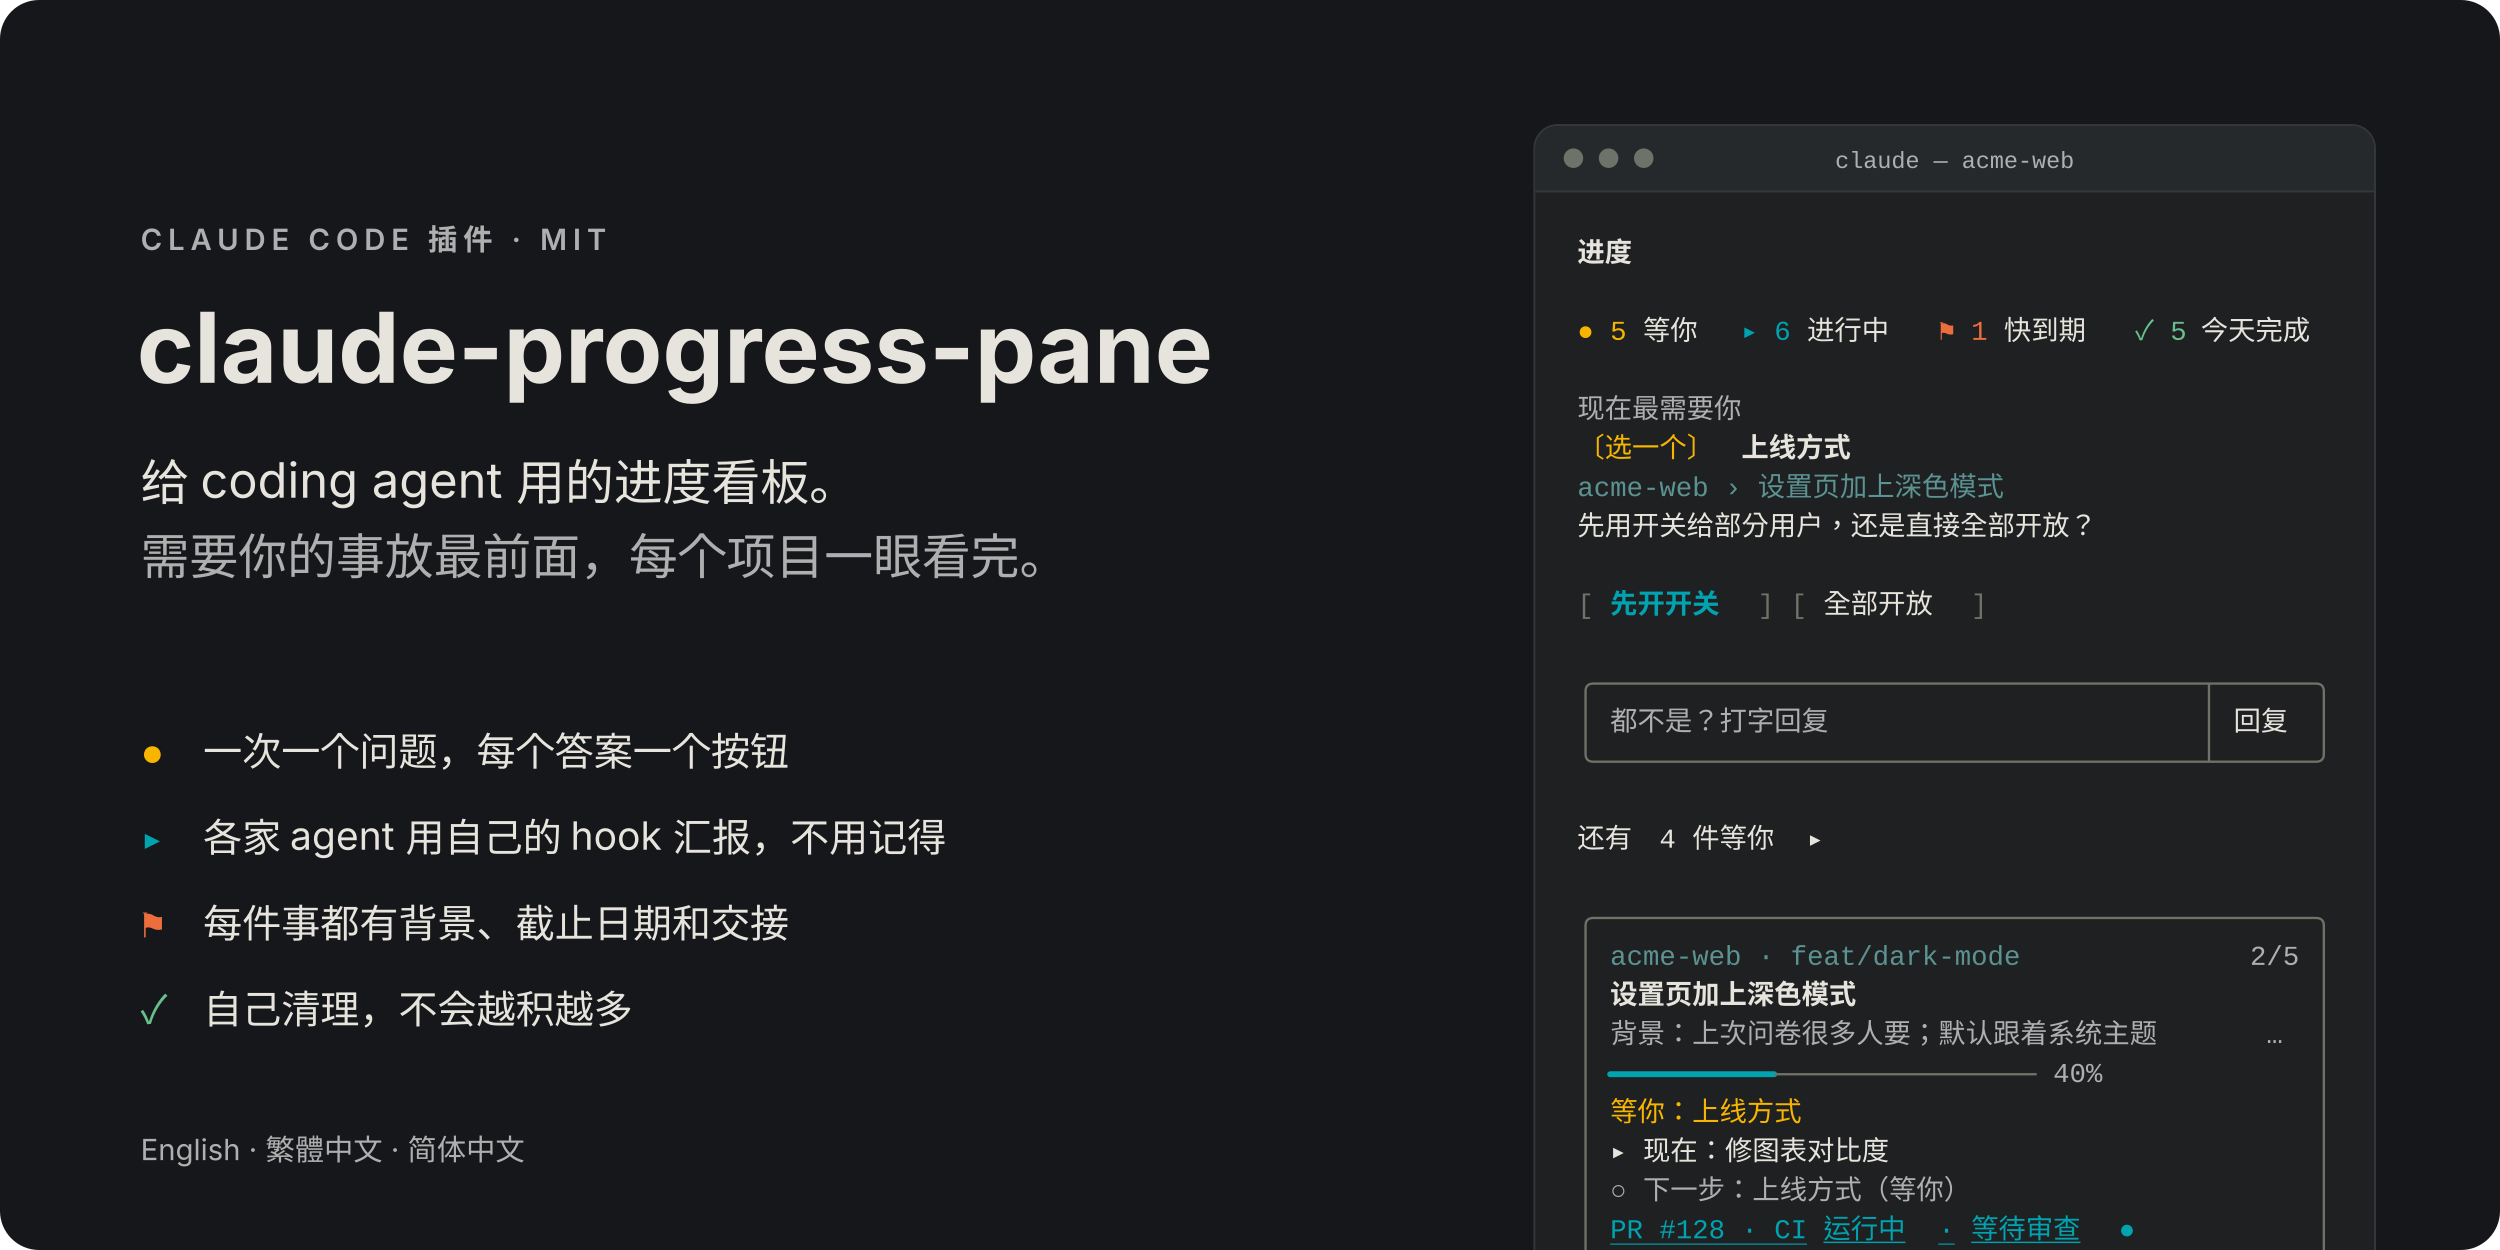
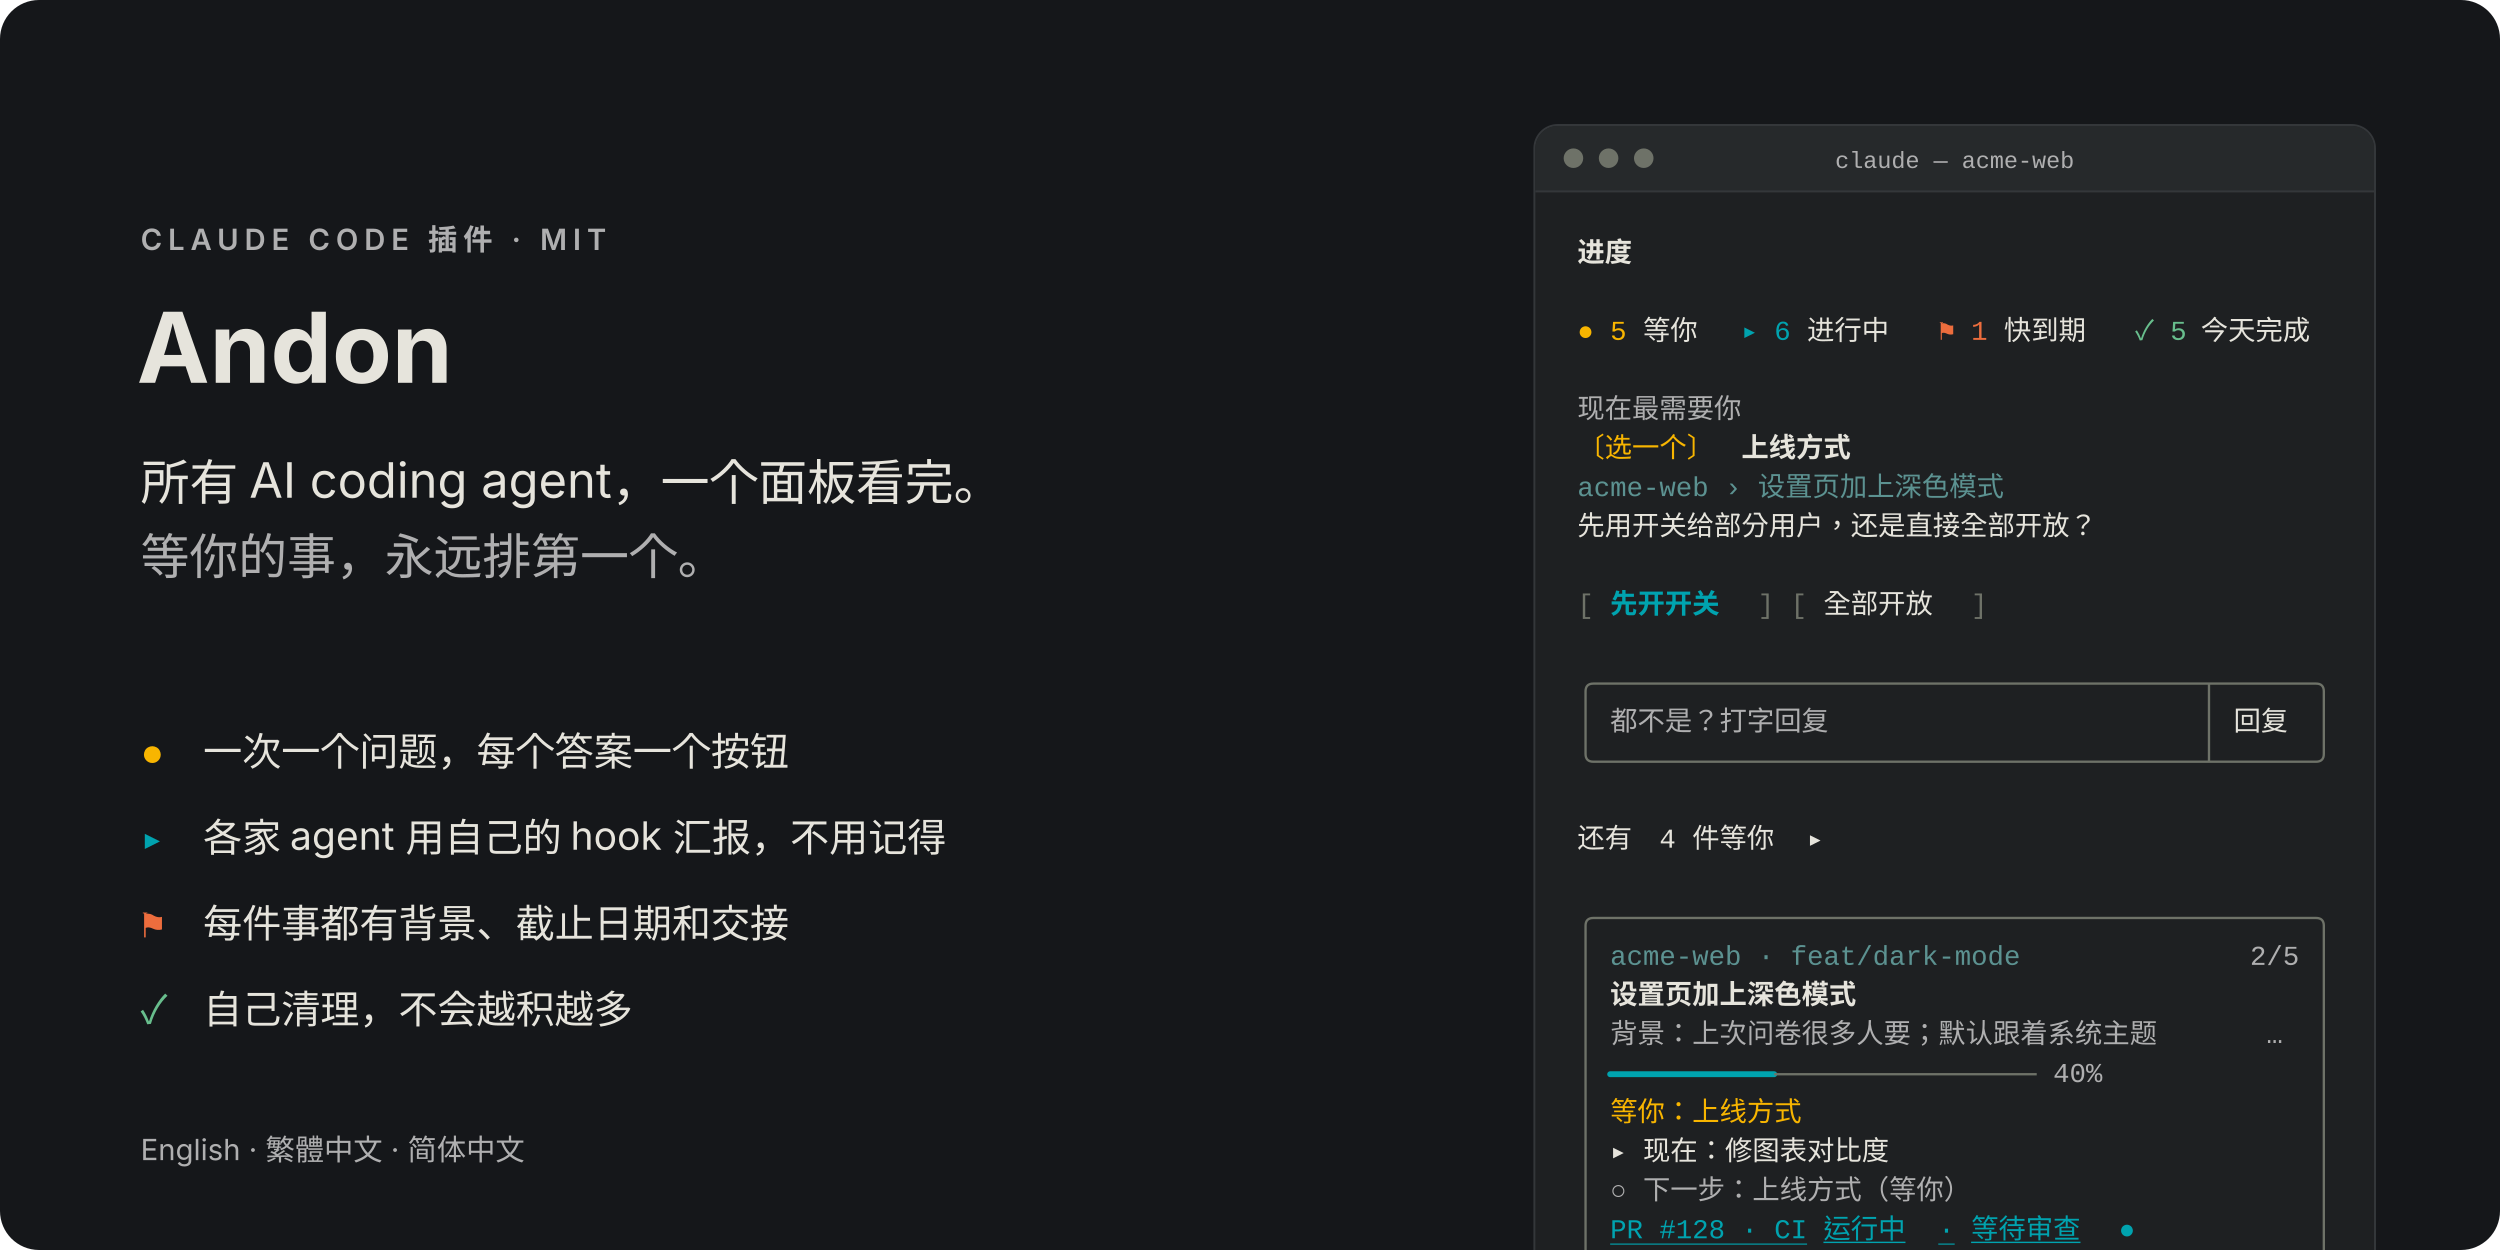
- <svg xmlns="http://www.w3.org/2000/svg" width="1280" height="640" viewBox="0 0 1280 640" role="img" aria-label="claude-progress-pane: 给 coding agent 用的进度看板。 需要你的事放最前面，每个项目一眼看完。">
+ <svg xmlns="http://www.w3.org/2000/svg" width="1280" height="640" viewBox="0 0 1280 640" role="img" aria-label="Andon: 所有 AI coding agent，一个面板看完。 等你的事，永远排第一个。">
  <defs>
    <clipPath id="edge">
      <rect width="1280" height="640" rx="20" />
    </clipPath>
  </defs>
  <g clip-path="url(#edge)">
    <rect width="1280" height="640" fill="#15171a" />
    <text x="72" y="128" font-family="-apple-system, BlinkMacSystemFont, 'Segoe UI', 'Noto Sans TC', 'Noto Sans SC', 'PingFang TC', 'Microsoft JhengHei', 'Microsoft YaHei', sans-serif" font-size="15" font-weight="600" letter-spacing="3" fill="#afafb0">CLAUDE CODE 插件  ·  MIT</text>
-     <text x="70" y="196" font-family="-apple-system, BlinkMacSystemFont, 'Segoe UI', 'Noto Sans TC', 'Noto Sans SC', 'PingFang TC', 'Microsoft JhengHei', 'Microsoft YaHei', sans-serif" font-size="50" font-weight="700" fill="#e6e4dc">claude-progress-pane</text>
-     <text x="72" y="256" font-family="-apple-system, BlinkMacSystemFont, 'Segoe UI', 'Noto Sans TC', 'Noto Sans SC', 'PingFang TC', 'Microsoft JhengHei', 'Microsoft YaHei', sans-serif" font-size="25" fill="#e6e4dc">给 coding agent 用的进度看板。</text>
-     <text x="72" y="294" font-family="-apple-system, BlinkMacSystemFont, 'Segoe UI', 'Noto Sans TC', 'Noto Sans SC', 'PingFang TC', 'Microsoft JhengHei', 'Microsoft YaHei', sans-serif" font-size="25" fill="#afafb0">需要你的事放最前面，每个项目一眼看完。</text>
+     <text x="70" y="196" font-family="-apple-system, BlinkMacSystemFont, 'Segoe UI', 'Noto Sans TC', 'Noto Sans SC', 'PingFang TC', 'Microsoft JhengHei', 'Microsoft YaHei', sans-serif" font-size="50" font-weight="700" fill="#e6e4dc">Andon</text>
+     <text x="72" y="256" font-family="-apple-system, BlinkMacSystemFont, 'Segoe UI', 'Noto Sans TC', 'Noto Sans SC', 'PingFang TC', 'Microsoft JhengHei', 'Microsoft YaHei', sans-serif" font-size="25" fill="#e6e4dc">所有 AI coding agent，一个面板看完。</text>
+     <text x="72" y="294" font-family="-apple-system, BlinkMacSystemFont, 'Segoe UI', 'Noto Sans TC', 'Noto Sans SC', 'PingFang TC', 'Microsoft JhengHei', 'Microsoft YaHei', sans-serif" font-size="25" fill="#afafb0">等你的事，永远排第一个。</text>
    <text x="72" y="392" font-family="ui-monospace, SFMono-Regular, Menlo, Consolas, 'Liberation Mono', 'Noto Sans Mono CJK TC', 'Noto Sans CJK TC', 'PingFang TC', 'Microsoft JhengHei', monospace" font-size="20" fill="#F8B500">●</text>
    <text x="104" y="392" font-family="-apple-system, BlinkMacSystemFont, 'Segoe UI', 'Noto Sans TC', 'Noto Sans SC', 'PingFang TC', 'Microsoft JhengHei', 'Microsoft YaHei', sans-serif" font-size="20" fill="#e6e4dc">一次一个问题，每个答案一个按钮</text>
    <text x="72" y="436" font-family="ui-monospace, SFMono-Regular, Menlo, Consolas, 'Liberation Mono', 'Noto Sans Mono CJK TC', 'Noto Sans CJK TC', 'PingFang TC', 'Microsoft JhengHei', monospace" font-size="20" fill="#00A3AF">▸</text>
    <text x="104" y="436" font-family="-apple-system, BlinkMacSystemFont, 'Segoe UI', 'Noto Sans TC', 'Noto Sans SC', 'PingFang TC', 'Microsoft JhengHei', 'Microsoft YaHei', sans-serif" font-size="20" fill="#e6e4dc">各家 agent 用自己的 hook 汇报，不用记得</text>
    <text x="72" y="480" font-family="ui-monospace, SFMono-Regular, Menlo, Consolas, 'Liberation Mono', 'Noto Sans Mono CJK TC', 'Noto Sans CJK TC', 'PingFang TC', 'Microsoft JhengHei', monospace" font-size="20" fill="#ED6D3D">⚑</text>
    <text x="104" y="480" font-family="-apple-system, BlinkMacSystemFont, 'Segoe UI', 'Noto Sans TC', 'Noto Sans SC', 'PingFang TC', 'Microsoft JhengHei', 'Microsoft YaHei', sans-serif" font-size="20" fill="#e6e4dc">每件事都有背景、截止日期和交接</text>
    <text x="72" y="524" font-family="ui-monospace, SFMono-Regular, Menlo, Consolas, 'Liberation Mono', 'Noto Sans Mono CJK TC', 'Noto Sans CJK TC', 'PingFang TC', 'Microsoft JhengHei', monospace" font-size="20" fill="#68BE8D">✓</text>
    <text x="104" y="524" font-family="-apple-system, BlinkMacSystemFont, 'Segoe UI', 'Noto Sans TC', 'Noto Sans SC', 'PingFang TC', 'Microsoft JhengHei', 'Microsoft YaHei', sans-serif" font-size="20" fill="#e6e4dc">自己清理，不会越积越多</text>
    <text x="72" y="594" font-family="-apple-system, BlinkMacSystemFont, 'Segoe UI', 'Noto Sans TC', 'Noto Sans SC', 'PingFang TC', 'Microsoft JhengHei', 'Microsoft YaHei', sans-serif" font-size="15" fill="#afafb0">English  ·  繁體中文  ·  简体中文</text>
    <g transform="translate(785.6 64)">
      <rect width="430.4" height="738" rx="12" fill="#1e2022" stroke="#34373a" />
      <path d="M12 0.5h406.4a11.5 11.5 0 0 1 11.5 11.5v22h-429.4v-22a11.5 11.5 0 0 1 11.5-11.5z" fill="#26292b" />
      <line x1="0.5" y1="34" x2="429.9" y2="34" stroke="#34373a" />
      <g fill="#6E7268">
        <circle cx="20" cy="17" r="5" />
        <circle cx="38" cy="17" r="5" />
        <circle cx="56" cy="17" r="5" />
      </g>
      <text x="215.2" y="22" text-anchor="middle" font-family="ui-monospace, SFMono-Regular, Menlo, Consolas, 'Liberation Mono', 'Noto Sans Mono CJK TC', 'Noto Sans CJK TC', 'PingFang TC', 'Microsoft JhengHei', monospace" font-size="12" fill="#AFAFB0">claude  —  acme-web</text>
      <g font-family="ui-monospace, SFMono-Regular, Menlo, Consolas, 'Liberation Mono', 'Noto Sans Mono CJK TC', 'Noto Sans CJK TC', 'PingFang TC', 'Microsoft JhengHei', monospace" font-size="14" style="white-space:pre" xml:space="preserve">
        <path d="M38.8 486h84" fill="none" stroke="#00A3AF" stroke-width="3" stroke-linecap="round" />
        <path d="M26.2 296V290q0 -4 4 -4H30.4M30.4 286h310.8M341.2 286h8.4M345.4 286V296M349.6 286h50.4M400 286H400.2q4 0 4 4V296M26.2 296v20M345.4 296v20M404.2 296v20M26.2 316V322q0 4 4 4H30.4M30.4 326h310.8M341.2 326h8.4M345.4 326V316M349.6 326h50.4M400 326H400.2q4 0 4 -4V316M26.2 416V410q0 -4 4 -4H30.4M30.4 406h369.6M400 406H400.2q4 0 4 4V416M26.2 416v20M404.2 416v20M26.2 436v20M404.2 436v20M26.2 456v20M404.2 456v20M26.2 476v20M122.8 486h134.4M404.2 476v20M26.2 496v20M404.2 496v20M26.2 516v20M404.2 516v20M26.2 536v20M404.2 536v20M26.2 556v20M404.2 556v20M26.2 576v20M404.2 576v20" fill="none" stroke="#6E7268" stroke-width="1.2" stroke-linecap="butt" />
        <text x="22.0" y="70" textLength="33.6" lengthAdjust="spacingAndGlyphs" fill="#e6e4dc" font-weight="700">进度</text>
        <text x="22.0" y="110" textLength="25.2" lengthAdjust="spacingAndGlyphs" fill="#F8B500">● 5</text>
        <text x="55.6" y="110" textLength="33.6" lengthAdjust="spacingAndGlyphs" fill="#e6e4dc">等你</text>
        <text x="106.0" y="110" textLength="25.2" lengthAdjust="spacingAndGlyphs" fill="#00A3AF">▸ 6</text>
        <text x="139.6" y="110" textLength="50.4" lengthAdjust="spacingAndGlyphs" fill="#e6e4dc">进行中</text>
        <text x="206.8" y="110" textLength="25.2" lengthAdjust="spacingAndGlyphs" fill="#ED6D3D">⚑ 1</text>
        <text x="240.4" y="110" textLength="50.4" lengthAdjust="spacingAndGlyphs" fill="#e6e4dc">快到期</text>
        <text x="307.6" y="110" textLength="25.2" lengthAdjust="spacingAndGlyphs" fill="#68BE8D">✓ 5</text>
        <text x="341.2" y="110" textLength="67.2" lengthAdjust="spacingAndGlyphs" fill="#e6e4dc">今天完成</text>
        <text x="22.0" y="150" textLength="100.8" lengthAdjust="spacingAndGlyphs" fill="#AFAFB0">现在最需要你</text>
        <text x="22.0" y="170" textLength="84.0" lengthAdjust="spacingAndGlyphs" fill="#F8B500">〔选一个〕</text>
        <text x="106.0" y="170" textLength="67.2" lengthAdjust="spacingAndGlyphs" fill="#e6e4dc" font-weight="700">上线方式</text>
        <text x="22.0" y="190" textLength="84.0" lengthAdjust="spacingAndGlyphs" fill="#5C9291">acme-web ›</text>
        <text x="114.4" y="190" textLength="151.2" lengthAdjust="spacingAndGlyphs" fill="#5C9291">设置页加上深色模式</text>
        <text x="22.0" y="210" textLength="319.2" lengthAdjust="spacingAndGlyphs" fill="#e6e4dc">先用开关给部分用户，还是直接全部开放？</text>
        <text x="22.0" y="250" textLength="8.4" lengthAdjust="spacingAndGlyphs" fill="#6E7268">[</text>
        <text x="38.8" y="250" textLength="67.2" lengthAdjust="spacingAndGlyphs" fill="#00A3AF" font-weight="700">先开开关</text>
        <text x="114.4" y="250" textLength="8.4" lengthAdjust="spacingAndGlyphs" fill="#6E7268">]</text>
        <text x="131.2" y="250" textLength="8.4" lengthAdjust="spacingAndGlyphs" fill="#6E7268">[</text>
        <text x="148.0" y="250" textLength="67.2" lengthAdjust="spacingAndGlyphs" fill="#e6e4dc">全部开放</text>
        <text x="223.6" y="250" textLength="8.4" lengthAdjust="spacingAndGlyphs" fill="#6E7268">]</text>
        <text x="38.8" y="310" textLength="134.4" lengthAdjust="spacingAndGlyphs" fill="#AFAFB0">都不是？打字回复</text>
        <text x="358.0" y="310" textLength="33.6" lengthAdjust="spacingAndGlyphs" fill="#e6e4dc">回复</text>
        <text x="22.0" y="370" textLength="33.6" lengthAdjust="spacingAndGlyphs" fill="#e6e4dc">还有</text>
        <text x="64.0" y="370" textLength="8.4" lengthAdjust="spacingAndGlyphs" fill="#e6e4dc">4</text>
        <text x="80.8" y="370" textLength="50.4" lengthAdjust="spacingAndGlyphs" fill="#e6e4dc">件等你</text>
        <text x="139.6" y="370" textLength="8.4" lengthAdjust="spacingAndGlyphs" fill="#e6e4dc">▸</text>
        <text x="38.8" y="430" textLength="210.0" lengthAdjust="spacingAndGlyphs" fill="#5C9291">acme-web · feat/dark-mode</text>
        <text x="366.4" y="430" textLength="25.2" lengthAdjust="spacingAndGlyphs" fill="#AFAFB0">2/5</text>
        <text x="38.8" y="450" textLength="151.2" lengthAdjust="spacingAndGlyphs" fill="#e6e4dc" font-weight="700">设置页加上深色模式</text>
        <text x="38.8" y="470" textLength="336.0" lengthAdjust="spacingAndGlyphs" fill="#AFAFB0">背景：上次问卷很多人要；默认跟着系统主题</text>
        <text x="374.8" y="470" textLength="8.4" lengthAdjust="spacingAndGlyphs" fill="#AFAFB0">…</text>
        <text x="265.6" y="490" textLength="25.2" lengthAdjust="spacingAndGlyphs" fill="#AFAFB0">40%</text>
        <text x="38.8" y="510" textLength="117.6" lengthAdjust="spacingAndGlyphs" fill="#F8B500">等你：上线方式</text>
        <text x="38.8" y="530" textLength="8.4" lengthAdjust="spacingAndGlyphs" fill="#e6e4dc">▸</text>
        <text x="55.6" y="530" textLength="151.2" lengthAdjust="spacingAndGlyphs" fill="#e6e4dc">现在：修图表对比度</text>
        <text x="38.8" y="550" textLength="8.4" lengthAdjust="spacingAndGlyphs" fill="#AFAFB0">○</text>
        <text x="55.6" y="550" textLength="201.6" lengthAdjust="spacingAndGlyphs" fill="#AFAFB0">下一步：上线方式（等你）</text>
        <text x="38.8" y="570" textLength="100.8" lengthAdjust="spacingAndGlyphs" fill="#00A3AF" text-decoration="underline">PR #128 · CI</text>
        <text x="148.0" y="570" textLength="50.4" lengthAdjust="spacingAndGlyphs" fill="#00A3AF" text-decoration="underline">运行中</text>
        <text x="206.8" y="570" textLength="8.4" lengthAdjust="spacingAndGlyphs" fill="#00A3AF" text-decoration="underline">·</text>
        <text x="223.6" y="570" textLength="67.2" lengthAdjust="spacingAndGlyphs" fill="#00A3AF" text-decoration="underline">等待审查</text>
        <text x="299.2" y="570" textLength="8.4" lengthAdjust="spacingAndGlyphs" fill="#00A3AF">●</text>
      </g>
    </g>
  </g>
</svg>
